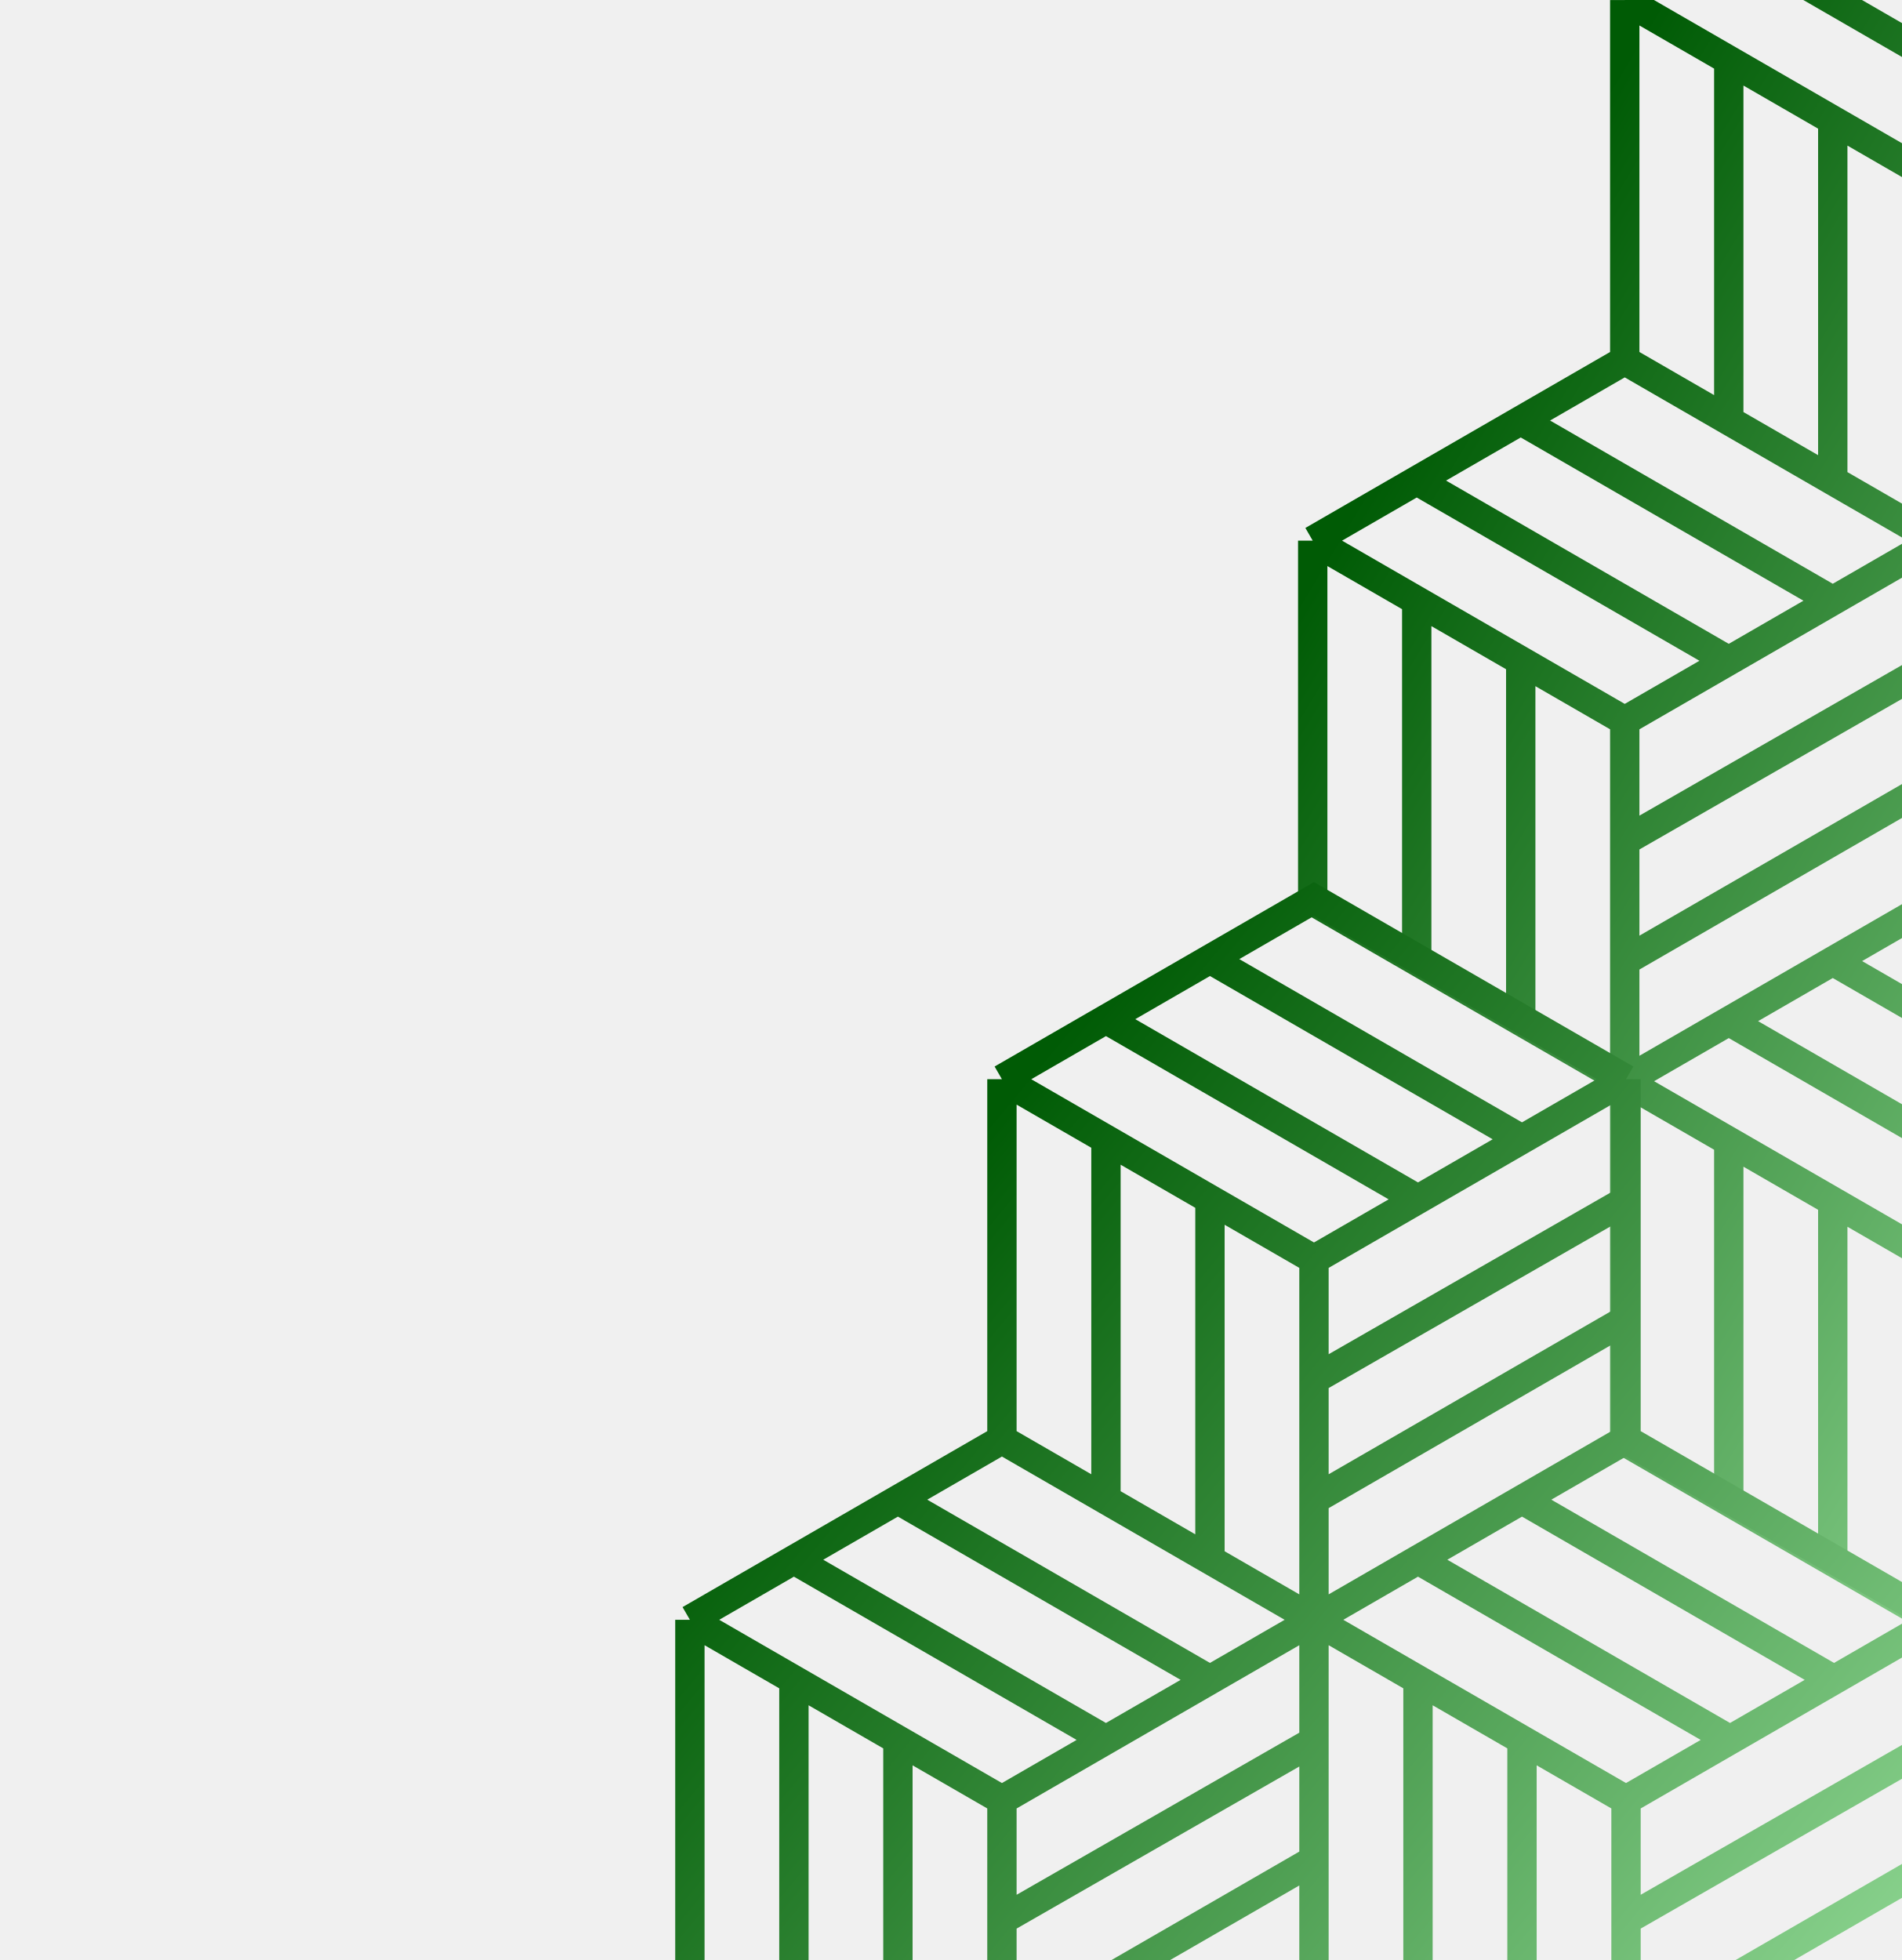
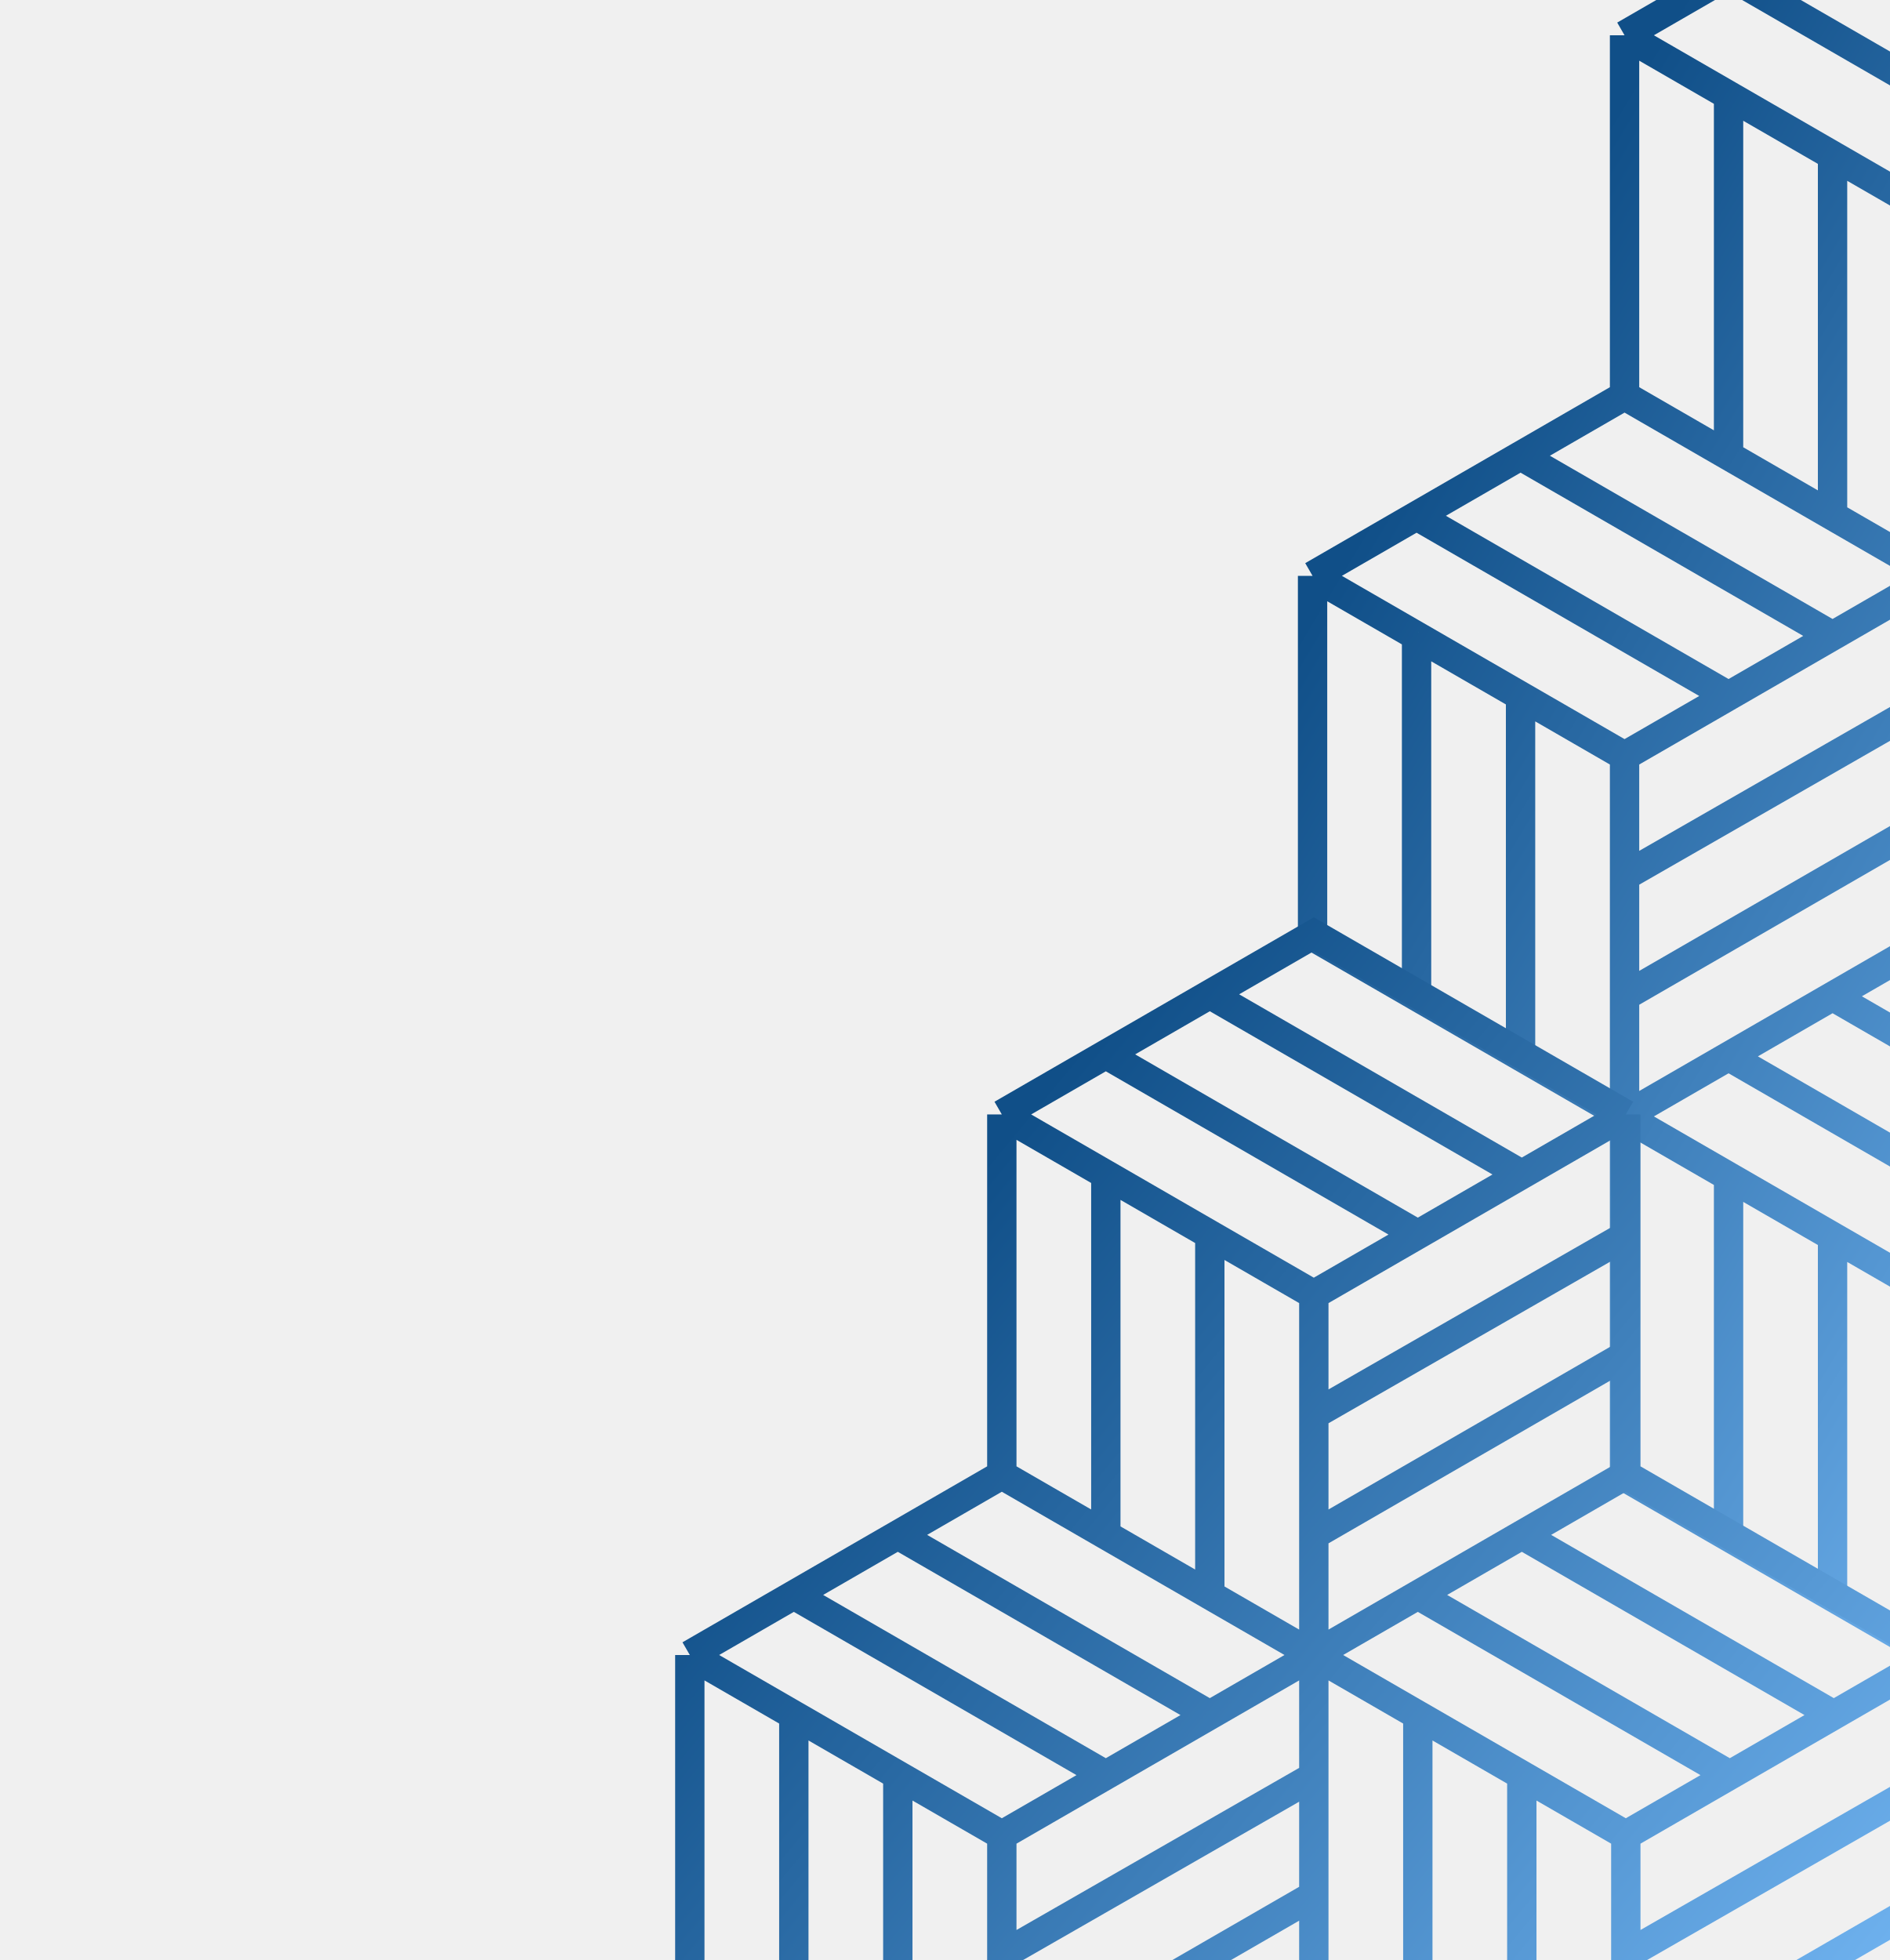
- <svg xmlns="http://www.w3.org/2000/svg" width="162" height="167" viewBox="0 0 162 167" fill="none">
-   <g clip-path="url(#clip0_413_1639)">
-     <path d="M156.158 10.241V40.947M156.158 10.241L147.297 5.124M156.158 10.241L165.021 15.359M156.158 40.947L165.021 46.065M156.158 40.947L147.297 35.83M147.297 -5.111L173.884 10.241M147.297 -5.111L138.434 0.006M147.297 -5.111L156.158 -10.229M173.884 10.241L182.745 5.124M173.884 10.241L165.021 15.359M156.158 -10.229L182.745 5.124M156.158 -10.229L165.021 -15.347L191.608 0.006M182.745 5.124L191.608 0.006M165.021 15.359V46.065M165.021 46.065L191.608 30.712M165.021 46.065L173.884 51.182M165.021 46.065V76.771M165.021 46.065L173.884 40.947M165.021 46.065L156.158 51.182M165.021 46.065L138.434 30.712M191.608 0.006V30.712M138.434 0.006L147.297 5.124M138.434 0.006V30.712M147.297 5.124V35.83M191.608 30.712L218.195 46.065M191.608 30.712L182.745 35.83M147.297 35.83L138.434 30.712M138.434 30.712L129.572 35.83M191.608 10.348L165.021 25.594M191.608 20.477L170.002 32.954L165.021 35.83M156.158 102.359V133.064M156.158 102.359L147.297 97.241M156.158 102.359L165.021 107.476M156.158 133.064L165.021 138.182M156.158 133.064L147.297 127.947M147.297 87.006L173.884 102.359M147.297 87.006L138.434 92.123M147.297 87.006L156.158 81.888M173.884 102.359L182.745 97.241M173.884 102.359L165.021 107.476M156.158 81.888L182.745 97.241M156.158 81.888L165.021 76.771M182.745 97.241L191.608 92.123M165.021 107.476V138.182M165.021 138.182L191.608 122.829V92.123M191.608 92.123L165.021 76.771M191.608 92.123V61.418M191.608 92.123L218.195 76.771V46.065M191.608 92.123L182.745 87.006M138.434 92.123L147.297 97.241M138.434 92.123V122.829L147.297 127.947M138.434 92.123V61.418M138.434 92.123L165.021 76.771M138.434 92.123L129.572 87.006M147.297 97.241V127.947M165.021 76.771L173.884 81.888M191.608 102.465L165.021 117.712M191.608 112.594L165.021 127.947M182.745 56.3V87.006M182.745 56.3L173.884 51.182M182.745 56.3L191.608 61.418M182.745 87.006L173.884 81.888M173.884 40.947L200.471 56.3M173.884 40.947L182.745 35.83M200.471 56.3L209.332 51.182M200.471 56.3L191.608 61.418M182.745 35.83L209.332 51.182M209.332 51.182L218.195 46.065M173.884 51.182V81.888M218.195 56.406L191.608 71.653M218.195 66.535L191.608 81.888M129.572 56.3V87.006M129.572 56.3L120.71 51.182M129.572 56.3L138.434 61.418M129.572 87.006L120.71 81.888M120.71 40.947L147.297 56.3M120.71 40.947L111.848 46.065M120.71 40.947L129.572 35.83M147.297 56.3L156.158 51.182M147.297 56.3L138.434 61.418M129.572 35.83L156.158 51.182M111.848 46.065L120.71 51.182M111.848 46.065V76.771L120.71 81.888M120.71 51.182V81.888M165.021 56.406L138.434 71.653M165.021 66.535L138.434 81.888" stroke="url(#paint0_linear_413_1639)" stroke-width="2.5" />
-     <path d="M103.092 102.19V132.895M103.092 102.19L94.231 97.072M103.092 102.19L111.955 107.307M103.092 132.895L111.955 138.013M103.092 132.895L94.231 127.778M94.231 86.837L120.817 102.19M94.231 86.837L85.368 91.954M94.231 86.837L103.092 81.719M120.817 102.19L129.679 97.072M120.817 102.19L111.955 107.307M103.092 81.719L129.679 97.072M103.092 81.719L111.955 76.602L138.542 91.954M129.679 97.072L138.542 91.954M111.955 107.307V138.013M111.955 138.013L138.542 122.66M111.955 138.013L120.817 143.131M111.955 138.013V168.719M111.955 138.013L120.817 132.895M111.955 138.013L103.092 143.131M111.955 138.013L85.368 122.66M138.542 91.954V122.66M85.368 91.954L94.231 97.072M85.368 91.954V122.66M94.231 97.072V127.778M138.542 122.66L165.128 138.013M138.542 122.66L129.679 127.778M94.231 127.778L85.368 122.66M85.368 122.66L76.505 127.778M138.542 102.296L111.955 117.543M138.542 112.425L116.936 124.902L111.955 127.778M103.092 194.307V225.013M103.092 194.307L94.231 189.189M103.092 194.307L111.955 199.425M103.092 225.013L111.955 230.13M103.092 225.013L94.231 219.895M94.231 178.954L120.817 194.307M94.231 178.954L85.368 184.072M94.231 178.954L103.092 173.836M120.817 194.307L129.679 189.189M120.817 194.307L111.955 199.425M103.092 173.836L129.679 189.189M103.092 173.836L111.955 168.719M129.679 189.189L138.542 184.072M111.955 199.425V230.13M111.955 230.13L138.542 214.777V184.072M138.542 184.072L111.955 168.719M138.542 184.072V153.366M138.542 184.072L165.128 168.719V138.013M138.542 184.072L129.679 178.954M85.368 184.072L94.231 189.189M85.368 184.072V214.777L94.231 219.895M85.368 184.072V153.366M85.368 184.072L111.955 168.719M85.368 184.072L76.505 178.954M94.231 189.189V219.895M111.955 168.719L120.817 173.836M138.542 194.413L111.955 209.66M138.542 204.542L111.955 219.895M129.679 148.248V178.954M129.679 148.248L120.817 143.131M129.679 148.248L138.542 153.366M129.679 178.954L120.817 173.836M120.817 132.895L147.404 148.248M120.817 132.895L129.679 127.778M147.404 148.248L156.266 143.131M147.404 148.248L138.542 153.366M129.679 127.778L156.266 143.131M156.266 143.131L165.128 138.013M120.817 143.131V173.836M165.128 148.355L138.542 163.601M165.128 158.484L138.542 173.836M76.505 148.248V178.954M76.505 148.248L67.644 143.131M76.505 148.248L85.368 153.366M76.505 178.954L67.644 173.836M67.644 132.895L94.231 148.248M67.644 132.895L58.781 138.013M67.644 132.895L76.505 127.778M94.231 148.248L103.092 143.131M94.231 148.248L85.368 153.366M76.505 127.778L103.092 143.131M58.781 138.013L67.644 143.131M58.781 138.013V168.719L67.644 173.836M67.644 143.131V173.836M111.955 148.355L85.368 163.601M111.955 158.484L85.368 173.836" stroke="url(#paint1_linear_413_1639)" stroke-width="2.5" />
+ <svg xmlns="http://www.w3.org/2000/svg" width="161" height="167" viewBox="0 0 161 167" fill="none">
+   <g clip-path="url(#clip0_1033_3284)">
+     <path d="M156.159 13.241V43.947M156.159 13.241L147.298 8.124M156.159 13.241L165.022 18.359M156.159 43.947L165.022 49.065M156.159 43.947L147.298 38.83M147.298 -2.111L173.885 13.241M147.298 -2.111L138.435 3.006M147.298 -2.111L156.159 -7.229M173.885 13.241L182.746 8.124M173.885 13.241L165.022 18.359M156.159 -7.229L182.746 8.124M156.159 -7.229L165.022 -12.347L191.609 3.006M182.746 8.124L191.609 3.006M165.022 18.359V49.065M165.022 49.065L191.609 33.712M165.022 49.065L173.885 54.182M165.022 49.065V79.771M165.022 49.065L173.885 43.947M165.022 49.065L156.159 54.182M165.022 49.065L138.435 33.712M191.609 3.006V33.712M138.435 3.006L147.298 8.124M138.435 3.006V33.712M147.298 8.124V38.83M191.609 33.712L218.196 49.065M191.609 33.712L182.746 38.83M147.298 38.83L138.435 33.712M138.435 33.712L129.573 38.83M191.609 13.348L165.022 28.594M191.609 23.477L170.003 35.954L165.022 38.83M156.159 105.359V136.064M156.159 105.359L147.298 100.241M156.159 105.359L165.022 110.476M156.159 136.064L165.022 141.182M156.159 136.064L147.298 130.947M147.298 90.006L173.885 105.359M147.298 90.006L138.435 95.123M147.298 90.006L156.159 84.888M173.885 105.359L182.746 100.241M173.885 105.359L165.022 110.476M156.159 84.888L182.746 100.241M156.159 84.888L165.022 79.771M182.746 100.241L191.609 95.123M165.022 110.476V141.182M165.022 141.182L191.609 125.829V95.123M191.609 95.123L165.022 79.771M191.609 95.123V64.418M191.609 95.123L218.196 79.771V49.065M191.609 95.123L182.746 90.006M138.435 95.123L147.298 100.241M138.435 95.123V125.829L147.298 130.947M138.435 95.123V64.418M138.435 95.123L165.022 79.771M138.435 95.123L129.573 90.006M147.298 100.241V130.947M165.022 79.771L173.885 84.888M191.609 105.465L165.022 120.712M191.609 115.594L165.022 130.947M182.746 59.3V90.006M182.746 59.3L173.885 54.182M182.746 59.3L191.609 64.418M182.746 90.006L173.885 84.888M173.885 43.947L200.472 59.3M173.885 43.947L182.746 38.83M200.472 59.3L209.333 54.182M200.472 59.3L191.609 64.418M182.746 38.83L209.333 54.182M209.333 54.182L218.196 49.065M173.885 54.182V84.888M218.196 59.406L191.609 74.653M218.196 69.535L191.609 84.888M129.573 59.3V90.006M129.573 59.3L120.711 54.182M129.573 59.3L138.435 64.418M129.573 90.006L120.711 84.888M120.711 43.947L147.298 59.3M120.711 43.947L111.849 49.065M120.711 43.947L129.573 38.83M147.298 59.3L156.159 54.182M147.298 59.3L138.435 64.418M129.573 38.83L156.159 54.182M111.849 49.065L120.711 54.182M111.849 49.065V79.771L120.711 84.888M120.711 54.182V84.888M165.022 59.406L138.435 74.653M165.022 69.535L138.435 84.888" stroke="url(#paint0_linear_1033_3284)" stroke-width="2.5" />
+     <path d="M103.093 105.19V135.895M103.093 105.19L94.232 100.072M103.093 105.19L111.956 110.307M103.093 135.895L111.956 141.013M103.093 135.895L94.232 130.778M94.232 89.837L120.818 105.19M94.232 89.837L85.369 94.954M94.232 89.837L103.093 84.719M120.818 105.19L129.68 100.072M120.818 105.19L111.956 110.307M103.093 84.719L129.68 100.072M103.093 84.719L111.956 79.602L138.542 94.954M129.68 100.072L138.542 94.954M111.956 110.307V141.013M111.956 141.013L138.542 125.66M111.956 141.013L120.818 146.131M111.956 141.013V171.719M111.956 141.013L120.818 135.895M111.956 141.013L103.093 146.131M111.956 141.013L85.369 125.66M138.542 94.954V125.66M85.369 94.954L94.232 100.072M85.369 94.954V125.66M94.232 100.072V130.778M138.542 125.66L165.129 141.013M138.542 125.66L129.68 130.778M94.232 130.778L85.369 125.66M85.369 125.66L76.506 130.778M138.542 105.296L111.956 120.543M138.542 115.425L116.937 127.902L111.956 130.778M103.093 197.307V228.013M103.093 197.307L94.232 192.189M103.093 197.307L111.956 202.425M103.093 228.013L111.956 233.13M103.093 228.013L94.232 222.895M94.232 181.954L120.818 197.307M94.232 181.954L85.369 187.072M94.232 181.954L103.093 176.836M120.818 197.307L129.68 192.189M120.818 197.307L111.956 202.425M103.093 176.836L129.68 192.189M103.093 176.836L111.956 171.719M129.68 192.189L138.542 187.072M111.956 202.425V233.13M111.956 233.13L138.542 217.777V187.072M138.542 187.072L111.956 171.719M138.542 187.072V156.366M138.542 187.072L165.129 171.719V141.013M138.542 187.072L129.68 181.954M85.369 187.072L94.232 192.189M85.369 187.072V217.777L94.232 222.895M85.369 187.072V156.366M85.369 187.072L111.956 171.719M85.369 187.072L76.506 181.954M94.232 192.189V222.895M111.956 171.719L120.818 176.836M138.542 197.413L111.956 212.66M138.542 207.542L111.956 222.895M129.68 151.248V181.954M129.68 151.248L120.818 146.131M129.68 151.248L138.542 156.366M129.68 181.954L120.818 176.836M120.818 135.895L147.405 151.248M120.818 135.895L129.68 130.778M147.405 151.248L156.267 146.131M147.405 151.248L138.542 156.366M129.68 130.778L156.267 146.131M156.267 146.131L165.129 141.013M120.818 146.131V176.836M165.129 151.355L138.542 166.601M165.129 161.484L138.542 176.836M76.506 151.248V181.954M76.506 151.248L67.645 146.131M76.506 151.248L85.369 156.366M76.506 181.954L67.645 176.836M67.645 135.895L94.232 151.248M67.645 135.895L58.782 141.013M67.645 135.895L76.506 130.778M94.232 151.248L103.093 146.131M94.232 151.248L85.369 156.366M76.506 130.778L103.093 146.131M58.782 141.013L67.645 146.131M58.782 141.013V171.719L67.645 176.836M67.645 146.131V176.836M111.956 151.355L85.369 166.601M111.956 161.484L85.369 176.836" stroke="url(#paint1_linear_1033_3284)" stroke-width="2.5" />
  </g>
  <defs>
-     <linearGradient id="paint0_linear_413_1639" x1="114.999" y1="44" x2="196.999" y2="93.5" gradientUnits="userSpaceOnUse">
-       <stop stop-color="#005B05" />
-       <stop offset="1" stop-color="#87D08B" />
+     <linearGradient id="paint0_linear_1033_3284" x1="115" y1="47" x2="197" y2="96.5" gradientUnits="userSpaceOnUse">
+       <stop stop-color="#104F88" />
+       <stop offset="1" stop-color="#6EB1EE" />
    </linearGradient>
-     <linearGradient id="paint1_linear_413_1639" x1="85.999" y1="93.5" x2="164.999" y2="159" gradientUnits="userSpaceOnUse">
-       <stop stop-color="#005B05" />
-       <stop offset="1" stop-color="#87D08B" />
+     <linearGradient id="paint1_linear_1033_3284" x1="86" y1="96.5" x2="165" y2="162" gradientUnits="userSpaceOnUse">
+       <stop stop-color="#104F88" />
+       <stop offset="1" stop-color="#6EB1EE" />
    </linearGradient>
-     <clipPath id="clip0_413_1639">
-       <rect width="189" height="178" fill="white" transform="translate(0 -3)" />
+     <clipPath id="clip0_1033_3284">
+       <rect width="189" height="178" fill="white" />
    </clipPath>
  </defs>
</svg>
